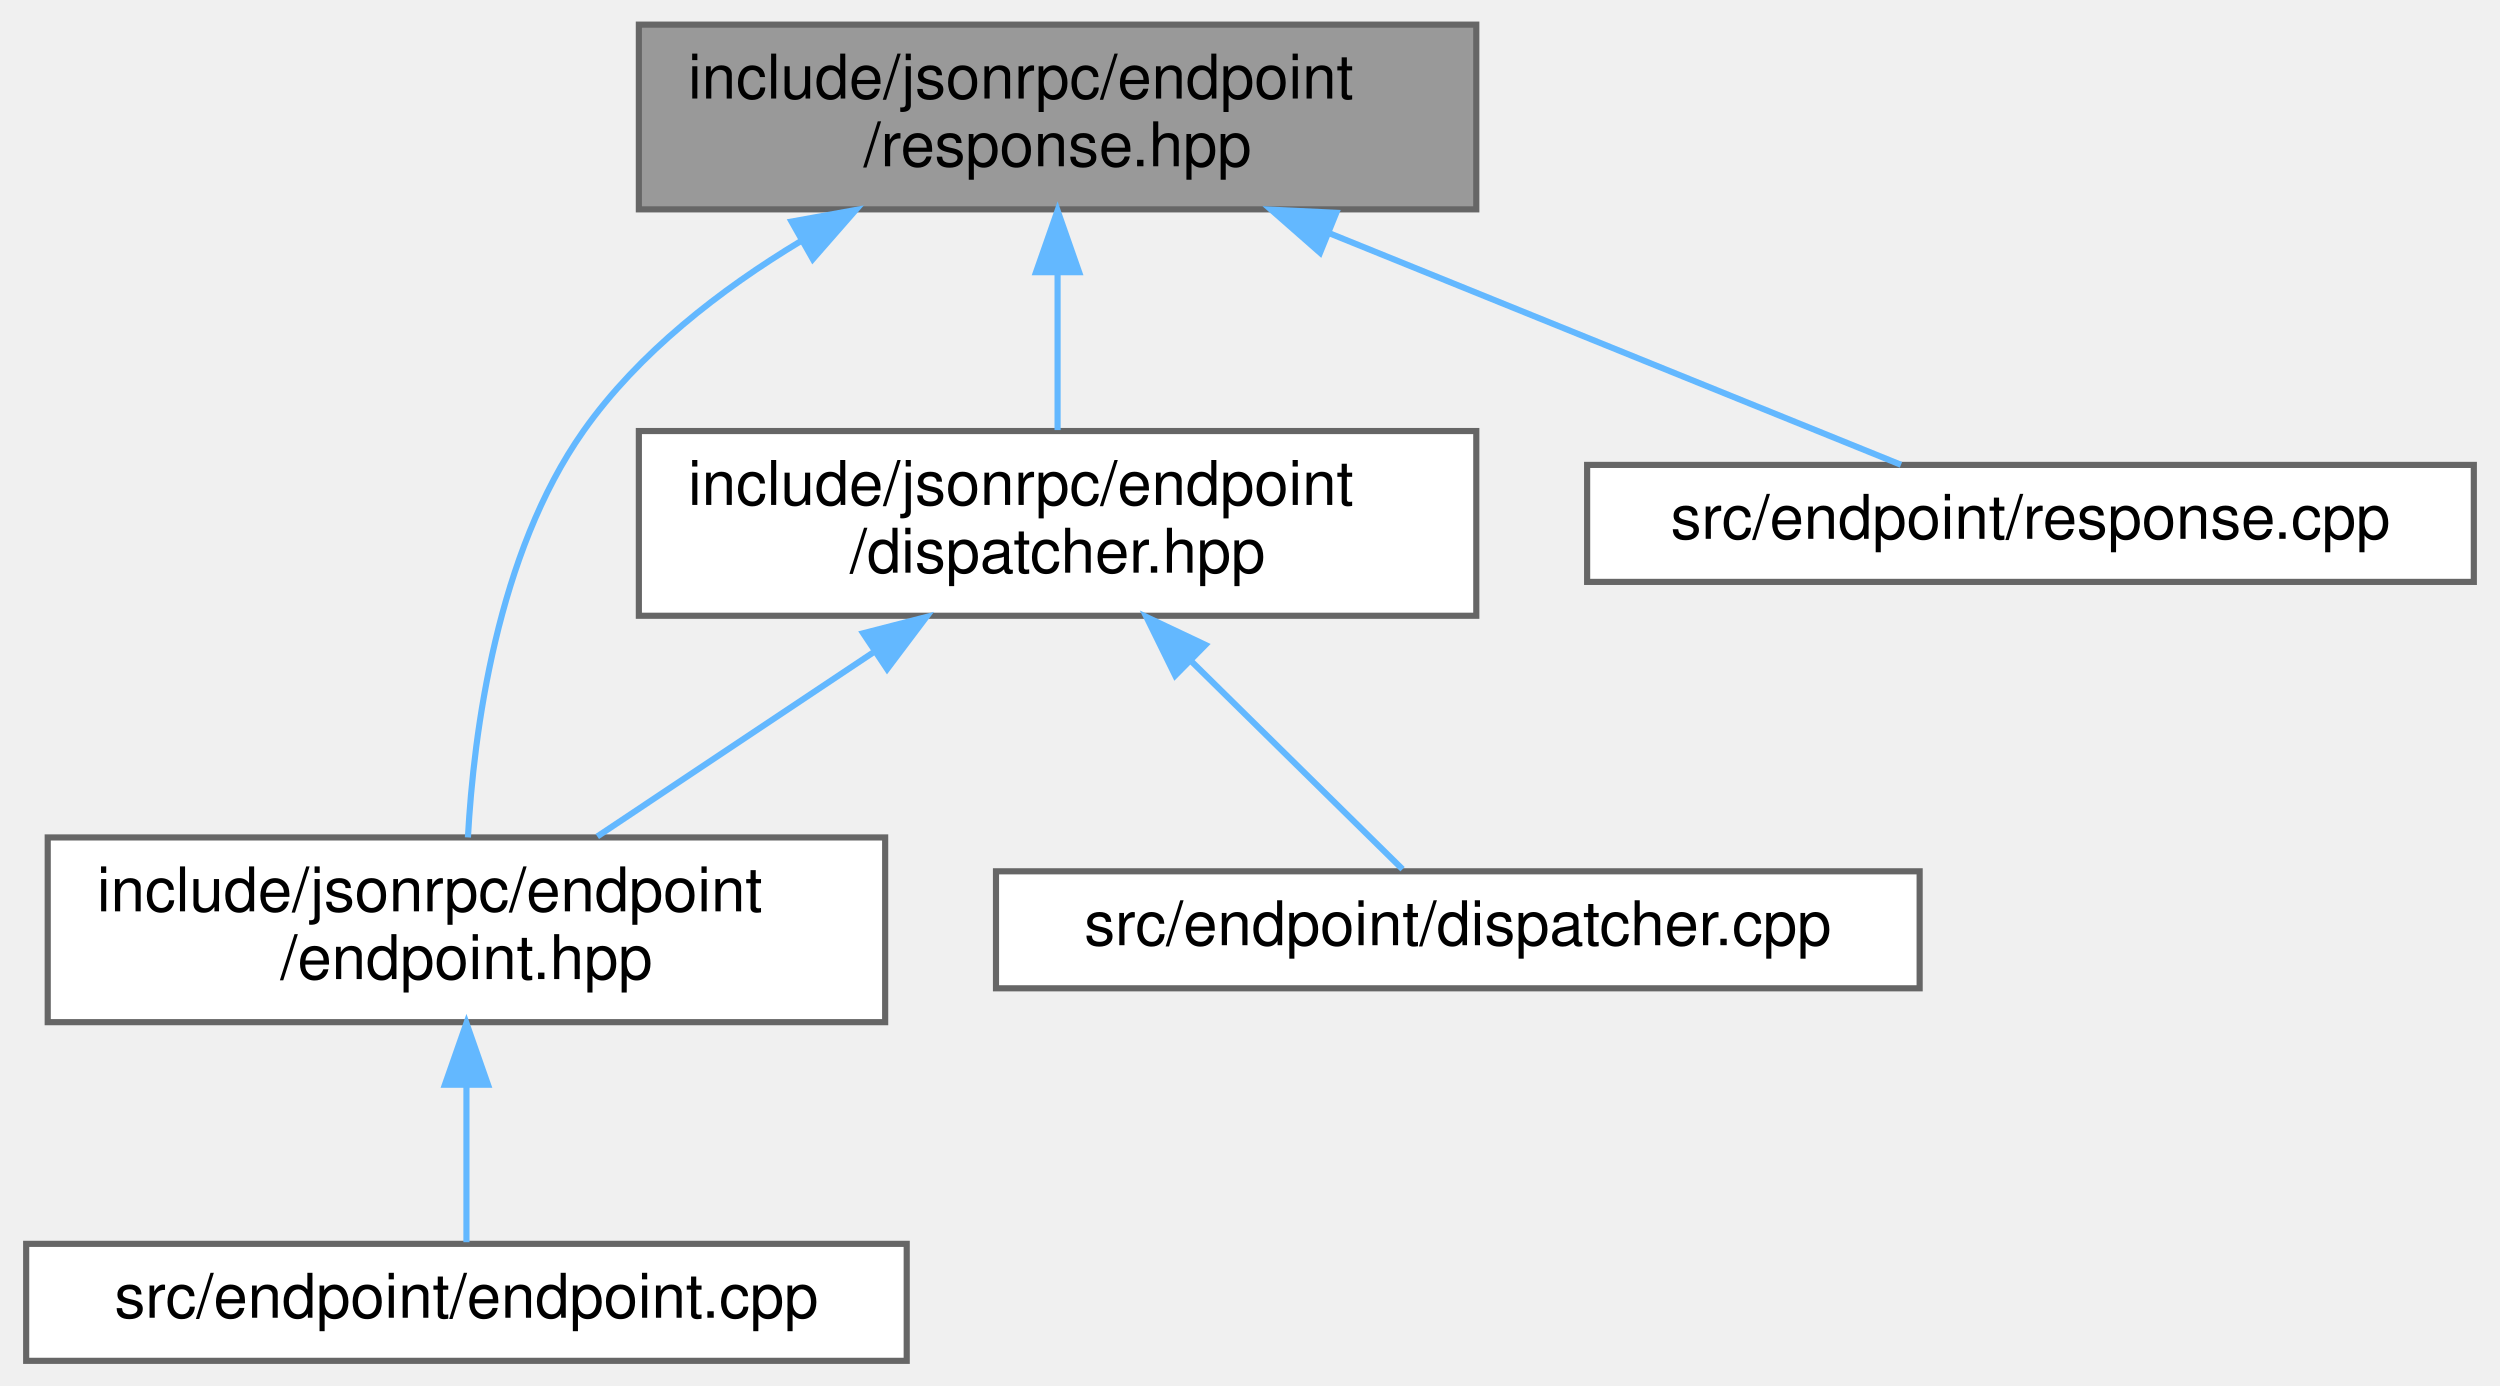
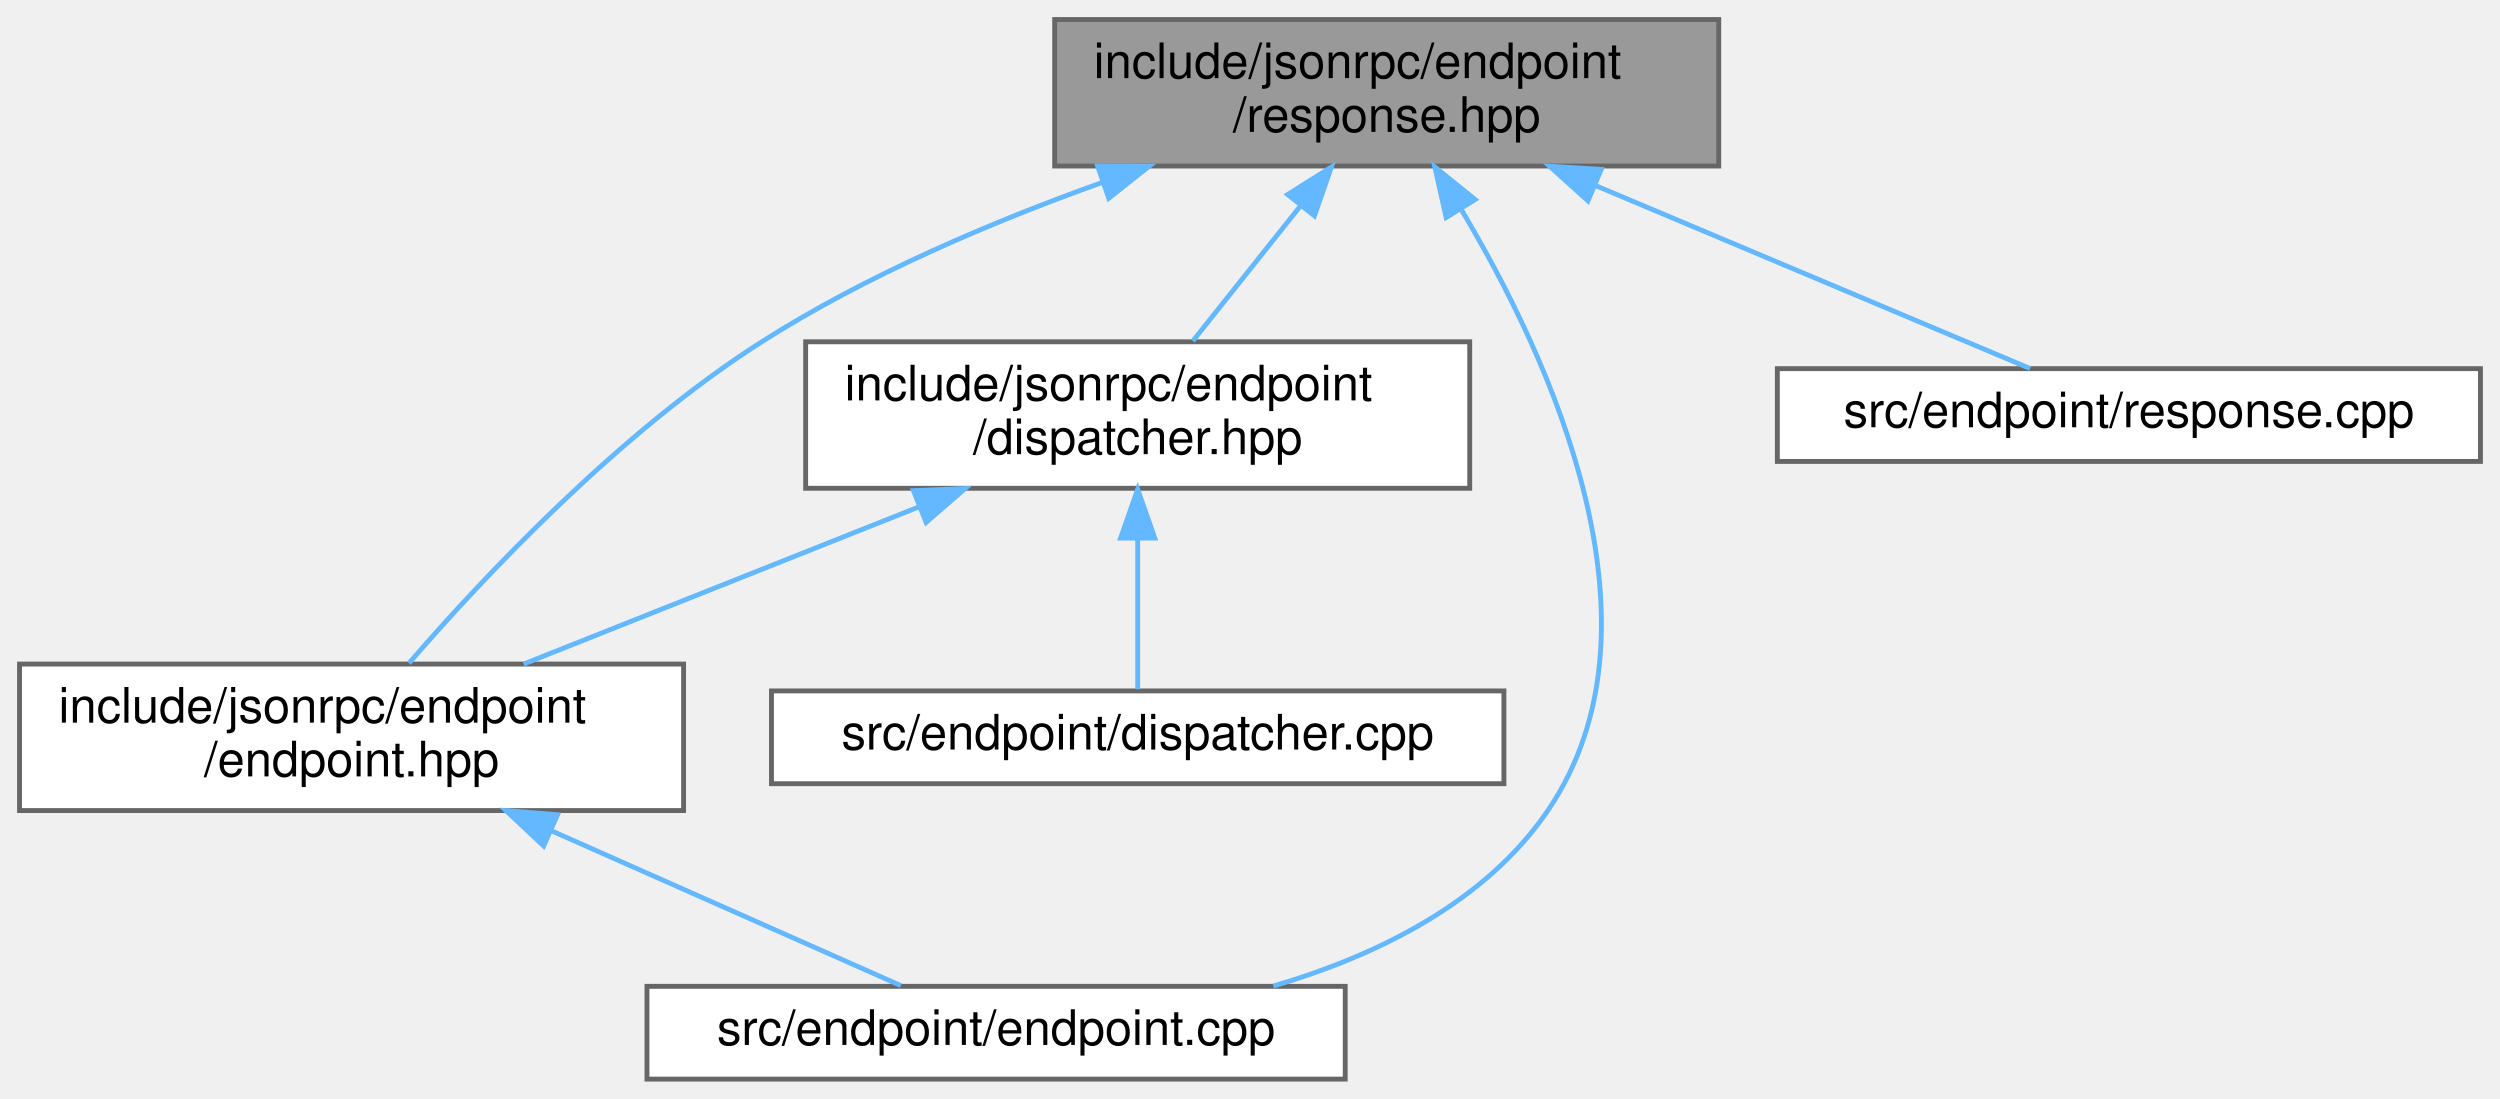
- <svg xmlns="http://www.w3.org/2000/svg" xmlns:xlink="http://www.w3.org/1999/xlink" width="406pt" height="225pt" viewBox="0.00 0.00 405.50 225.00">
+ <svg xmlns="http://www.w3.org/2000/svg" xmlns:xlink="http://www.w3.org/1999/xlink" width="512pt" height="225pt" viewBox="0.00 0.00 512.00 225.00">
  <g id="graph0" class="graph" transform="scale(1 1) rotate(0) translate(4 221)">
    <g id="Node000001" class="node">
      <g id="a_Node000001">
        <a xlink:title=" ">
-           <polygon fill="#999999" stroke="#666666" points="235.5,-217 99.5,-217 99.5,-187 235.5,-187 235.5,-217" />
-           <text text-anchor="start" x="107.5" y="-205" font-family="Helvetica,sans-Serif" font-size="10.00">include/jsonrpc/endpoint</text>
-           <text text-anchor="middle" x="167.5" y="-194" font-family="Helvetica,sans-Serif" font-size="10.00">/response.hpp</text>
+           <polygon fill="#999999" stroke="#666666" points="348,-217 212,-217 212,-187 348,-187 348,-217" />
+           <text text-anchor="start" x="220" y="-205" font-family="Helvetica,sans-Serif" font-size="10.00">include/jsonrpc/endpoint</text>
+           <text text-anchor="middle" x="280" y="-194" font-family="Helvetica,sans-Serif" font-size="10.00">/response.hpp</text>
        </a>
      </g>
    </g>
    <g id="Node000002" class="node">
      <g id="a_Node000002">
        <a xlink:href="dispatcher_8hpp.html" target="_top" xlink:title=" ">
-           <polygon fill="white" stroke="#666666" points="235.5,-151 99.5,-151 99.5,-121 235.5,-121 235.5,-151" />
-           <text text-anchor="start" x="107.5" y="-139" font-family="Helvetica,sans-Serif" font-size="10.00">include/jsonrpc/endpoint</text>
-           <text text-anchor="middle" x="167.5" y="-128" font-family="Helvetica,sans-Serif" font-size="10.00">/dispatcher.hpp</text>
+           <polygon fill="white" stroke="#666666" points="297,-151 161,-151 161,-121 297,-121 297,-151" />
+           <text text-anchor="start" x="169" y="-139" font-family="Helvetica,sans-Serif" font-size="10.00">include/jsonrpc/endpoint</text>
+           <text text-anchor="middle" x="229" y="-128" font-family="Helvetica,sans-Serif" font-size="10.00">/dispatcher.hpp</text>
        </a>
      </g>
    </g>
    <g id="edge1_Node000001_Node000002" class="edge">
      <g id="a_edge1_Node000001_Node000002">
        <a xlink:title=" ">
-           <path fill="none" stroke="#63b8ff" d="M167.5,-176.54C167.5,-167.96 167.5,-158.61 167.5,-151.16" />
-           <polygon fill="#63b8ff" stroke="#63b8ff" points="164,-176.8 167.5,-186.8 171,-176.8 164,-176.8" />
+           <path fill="none" stroke="#63b8ff" d="M262.32,-178.81C255.01,-169.64 246.75,-159.28 240.29,-151.16" />
+           <polygon fill="#63b8ff" stroke="#63b8ff" points="259.71,-181.16 268.68,-186.8 265.19,-176.79 259.71,-181.16" />
        </a>
      </g>
    </g>
    <g id="Node000003" class="node">
      <g id="a_Node000003">
        <a xlink:href="endpoint_8hpp.html" target="_top" xlink:title=" ">
-           <polygon fill="white" stroke="#666666" points="139.5,-85 3.5,-85 3.5,-55 139.5,-55 139.5,-85" />
-           <text text-anchor="start" x="11.5" y="-73" font-family="Helvetica,sans-Serif" font-size="10.00">include/jsonrpc/endpoint</text>
-           <text text-anchor="middle" x="71.5" y="-62" font-family="Helvetica,sans-Serif" font-size="10.00">/endpoint.hpp</text>
+           <polygon fill="white" stroke="#666666" points="136,-85 0,-85 0,-55 136,-55 136,-85" />
+           <text text-anchor="start" x="8" y="-73" font-family="Helvetica,sans-Serif" font-size="10.00">include/jsonrpc/endpoint</text>
+           <text text-anchor="middle" x="68" y="-62" font-family="Helvetica,sans-Serif" font-size="10.00">/endpoint.hpp</text>
        </a>
      </g>
    </g>
    <g id="edge5_Node000001_Node000003" class="edge">
      <g id="a_edge5_Node000001_Node000003">
        <a xlink:title=" ">
-           <path fill="none" stroke="#63b8ff" d="M125.8,-181.84C112.76,-173.98 99.45,-163.7 90.5,-151 76.44,-131.05 72.68,-102.06 71.74,-85" />
-           <polygon fill="#63b8ff" stroke="#63b8ff" points="124.3,-185.02 134.73,-186.9 127.75,-178.92 124.3,-185.02" />
+           <path fill="none" stroke="#63b8ff" d="M221.84,-183.67C199.1,-175.55 173.4,-164.62 152,-151 122.78,-132.4 94.9,-102.68 79.76,-85.18" />
+           <polygon fill="#63b8ff" stroke="#63b8ff" points="220.79,-187.01 231.38,-186.98 223.08,-180.4 220.79,-187.01" />
+         </a>
+       </g>
+     </g>
+     <g id="Node000004" class="node">
+       <g id="a_Node000004">
+         <a xlink:href="endpoint_8cpp.html" target="_top" xlink:title=" ">
+           <polygon fill="white" stroke="#666666" points="271.5,-19 128.5,-19 128.5,0 271.5,0 271.5,-19" />
+           <text text-anchor="middle" x="200" y="-7" font-family="Helvetica,sans-Serif" font-size="10.00">src/endpoint/endpoint.cpp</text>
+         </a>
+       </g>
+     </g>
+     <g id="edge6_Node000001_Node000004" class="edge">
+       <g id="a_edge6_Node000001_Node000004">
+         <a xlink:title=" ">
+           <path fill="none" stroke="#63b8ff" d="M295.25,-178.12C313.55,-147.52 338.72,-92.76 313,-55 300.18,-36.18 278.07,-25.32 256.78,-19.05" />
+           <polygon fill="#63b8ff" stroke="#63b8ff" points="292.17,-176.45 289.86,-186.79 298.11,-180.14 292.17,-176.45" />
        </a>
      </g>
    </g>
    <g id="Node000006" class="node">
      <g id="a_Node000006">
        <a xlink:href="response_8cpp.html" target="_top" xlink:title=" ">
-           <polygon fill="white" stroke="#666666" points="397.5,-145.5 253.5,-145.5 253.5,-126.5 397.5,-126.5 397.5,-145.5" />
-           <text text-anchor="middle" x="325.5" y="-133.5" font-family="Helvetica,sans-Serif" font-size="10.00">src/endpoint/response.cpp</text>
+           <polygon fill="white" stroke="#666666" points="504,-145.5 360,-145.5 360,-126.5 504,-126.5 504,-145.5" />
+           <text text-anchor="middle" x="432" y="-133.5" font-family="Helvetica,sans-Serif" font-size="10.00">src/endpoint/response.cpp</text>
        </a>
      </g>
    </g>
-     <g id="edge6_Node000001_Node000006" class="edge">
-       <g id="a_edge6_Node000001_Node000006">
+     <g id="edge7_Node000001_Node000006" class="edge">
+       <g id="a_edge7_Node000001_Node000006">
        <a xlink:title=" ">
-           <path fill="none" stroke="#63b8ff" d="M211.69,-183.1C242.02,-170.82 280.9,-155.06 304.47,-145.52" />
-           <polygon fill="#63b8ff" stroke="#63b8ff" points="210.13,-179.96 202.17,-186.95 212.76,-186.44 210.13,-179.96" />
+           <path fill="none" stroke="#63b8ff" d="M322.89,-182.94C352.01,-170.68 389.19,-155.02 411.77,-145.52" />
+           <polygon fill="#63b8ff" stroke="#63b8ff" points="321.22,-179.85 313.36,-186.95 323.93,-186.3 321.22,-179.85" />
        </a>
      </g>
    </g>
    <g id="edge2_Node000002_Node000003" class="edge">
      <g id="a_edge2_Node000002_Node000003">
        <a xlink:title=" ">
-           <path fill="none" stroke="#63b8ff" d="M137.54,-115.03C123.01,-105.34 105.91,-93.94 92.75,-85.16" />
-           <polygon fill="#63b8ff" stroke="#63b8ff" points="135.93,-118.16 146.19,-120.8 139.82,-112.34 135.93,-118.16" />
+           <path fill="none" stroke="#63b8ff" d="M184.19,-117.19C158.63,-107.02 127.03,-94.47 103.25,-85.01" />
+           <polygon fill="#63b8ff" stroke="#63b8ff" points="183.08,-120.51 193.67,-120.95 185.67,-114.01 183.08,-120.51" />
        </a>
      </g>
    </g>
    <g id="Node000005" class="node">
      <g id="a_Node000005">
        <a xlink:href="dispatcher_8cpp.html" target="_top" xlink:title=" ">
-           <polygon fill="white" stroke="#666666" points="307.5,-79.5 157.5,-79.5 157.5,-60.5 307.5,-60.5 307.5,-79.5" />
-           <text text-anchor="middle" x="232.5" y="-67.5" font-family="Helvetica,sans-Serif" font-size="10.00">src/endpoint/dispatcher.cpp</text>
+           <polygon fill="white" stroke="#666666" points="304,-79.5 154,-79.5 154,-60.5 304,-60.5 304,-79.5" />
+           <text text-anchor="middle" x="229" y="-67.5" font-family="Helvetica,sans-Serif" font-size="10.00">src/endpoint/dispatcher.cpp</text>
        </a>
      </g>
    </g>
    <g id="edge4_Node000002_Node000005" class="edge">
      <g id="a_edge4_Node000002_Node000005">
        <a xlink:title=" ">
-           <path fill="none" stroke="#63b8ff" d="M189.23,-113.6C200.92,-102.1 214.7,-88.52 223.52,-79.84" />
-           <polygon fill="#63b8ff" stroke="#63b8ff" points="186.6,-111.29 181.93,-120.8 191.51,-116.27 186.6,-111.29" />
-         </a>
-       </g>
-     </g>
-     <g id="Node000004" class="node">
-       <g id="a_Node000004">
-         <a xlink:href="endpoint_8cpp.html" target="_top" xlink:title=" ">
-           <polygon fill="white" stroke="#666666" points="143,-19 0,-19 0,0 143,0 143,-19" />
-           <text text-anchor="middle" x="71.5" y="-7" font-family="Helvetica,sans-Serif" font-size="10.00">src/endpoint/endpoint.cpp</text>
+           <path fill="none" stroke="#63b8ff" d="M229,-110.6C229,-99.8 229,-87.78 229,-79.84" />
+           <polygon fill="#63b8ff" stroke="#63b8ff" points="225.5,-110.8 229,-120.8 232.5,-110.8 225.5,-110.8" />
        </a>
      </g>
    </g>
    <g id="edge3_Node000003_Node000004" class="edge">
      <g id="a_edge3_Node000003_Node000004">
        <a xlink:title=" ">
-           <path fill="none" stroke="#63b8ff" d="M71.5,-44.75C71.5,-35.72 71.5,-26.03 71.5,-19.27" />
-           <polygon fill="#63b8ff" stroke="#63b8ff" points="68,-44.84 71.5,-54.84 75,-44.84 68,-44.84" />
+           <path fill="none" stroke="#63b8ff" d="M108.81,-50.91C132.68,-40.34 161.71,-27.47 180.51,-19.14" />
+           <polygon fill="#63b8ff" stroke="#63b8ff" points="107.34,-47.74 99.62,-54.99 110.18,-54.14 107.34,-47.74" />
        </a>
      </g>
    </g>
  </g>
</svg>
